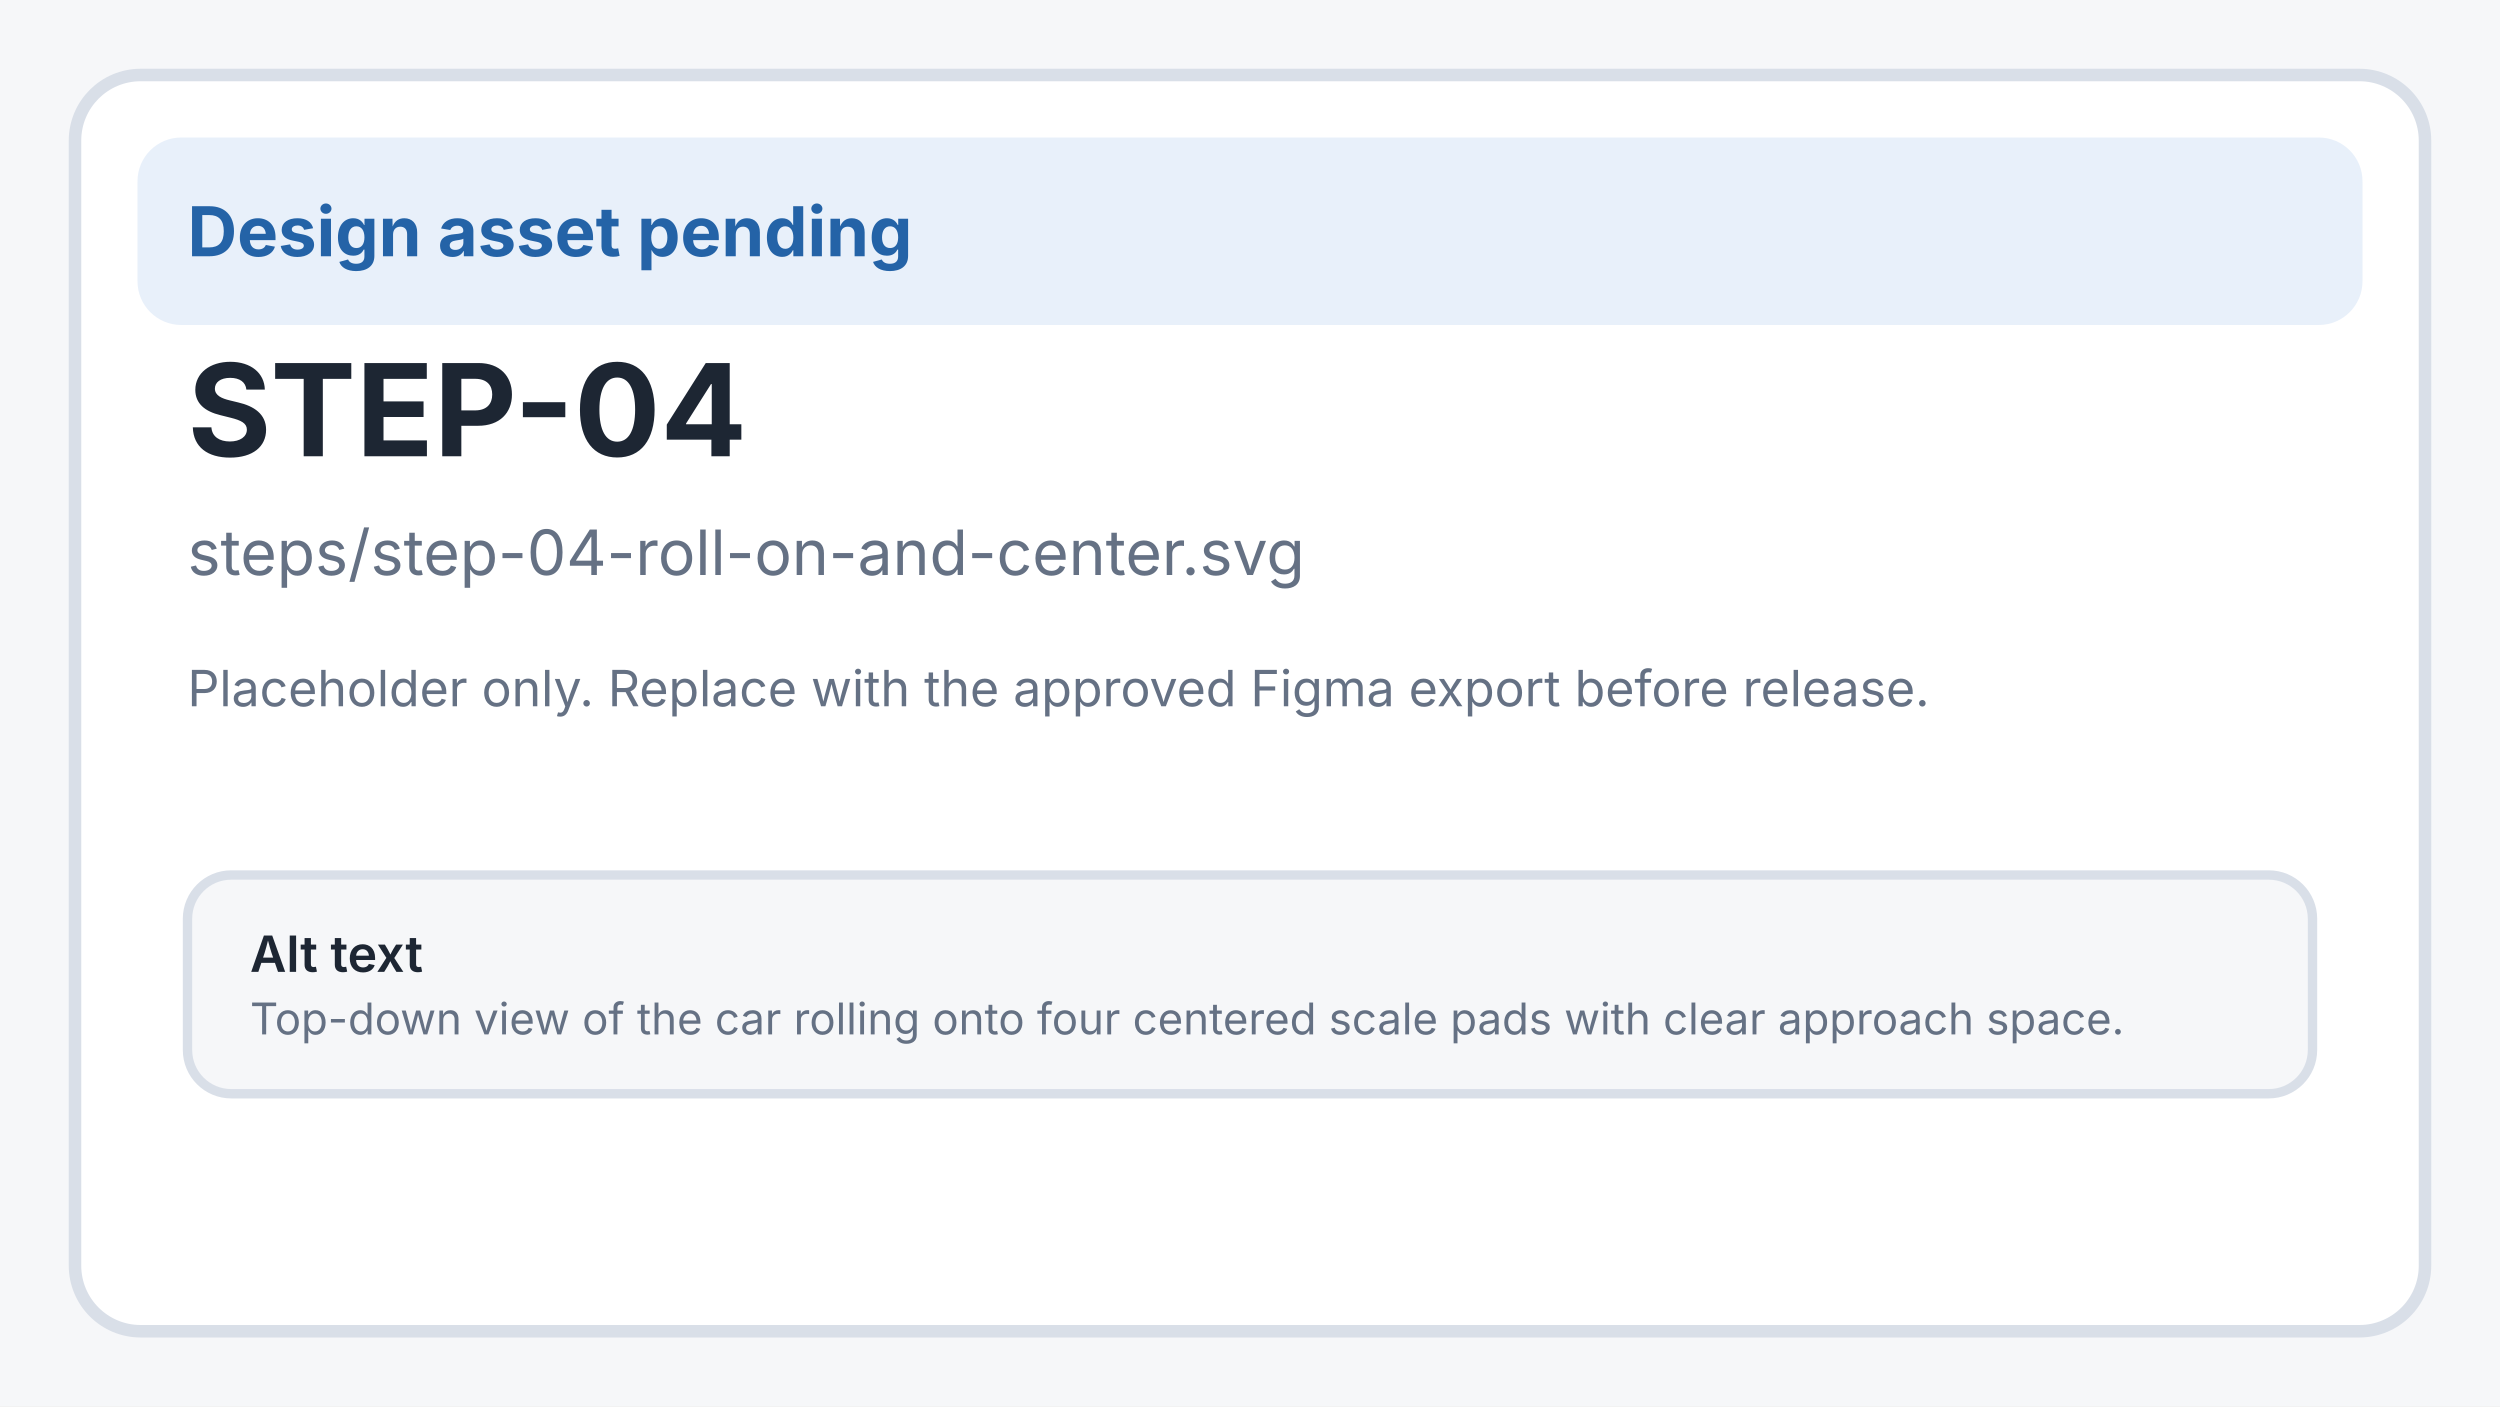
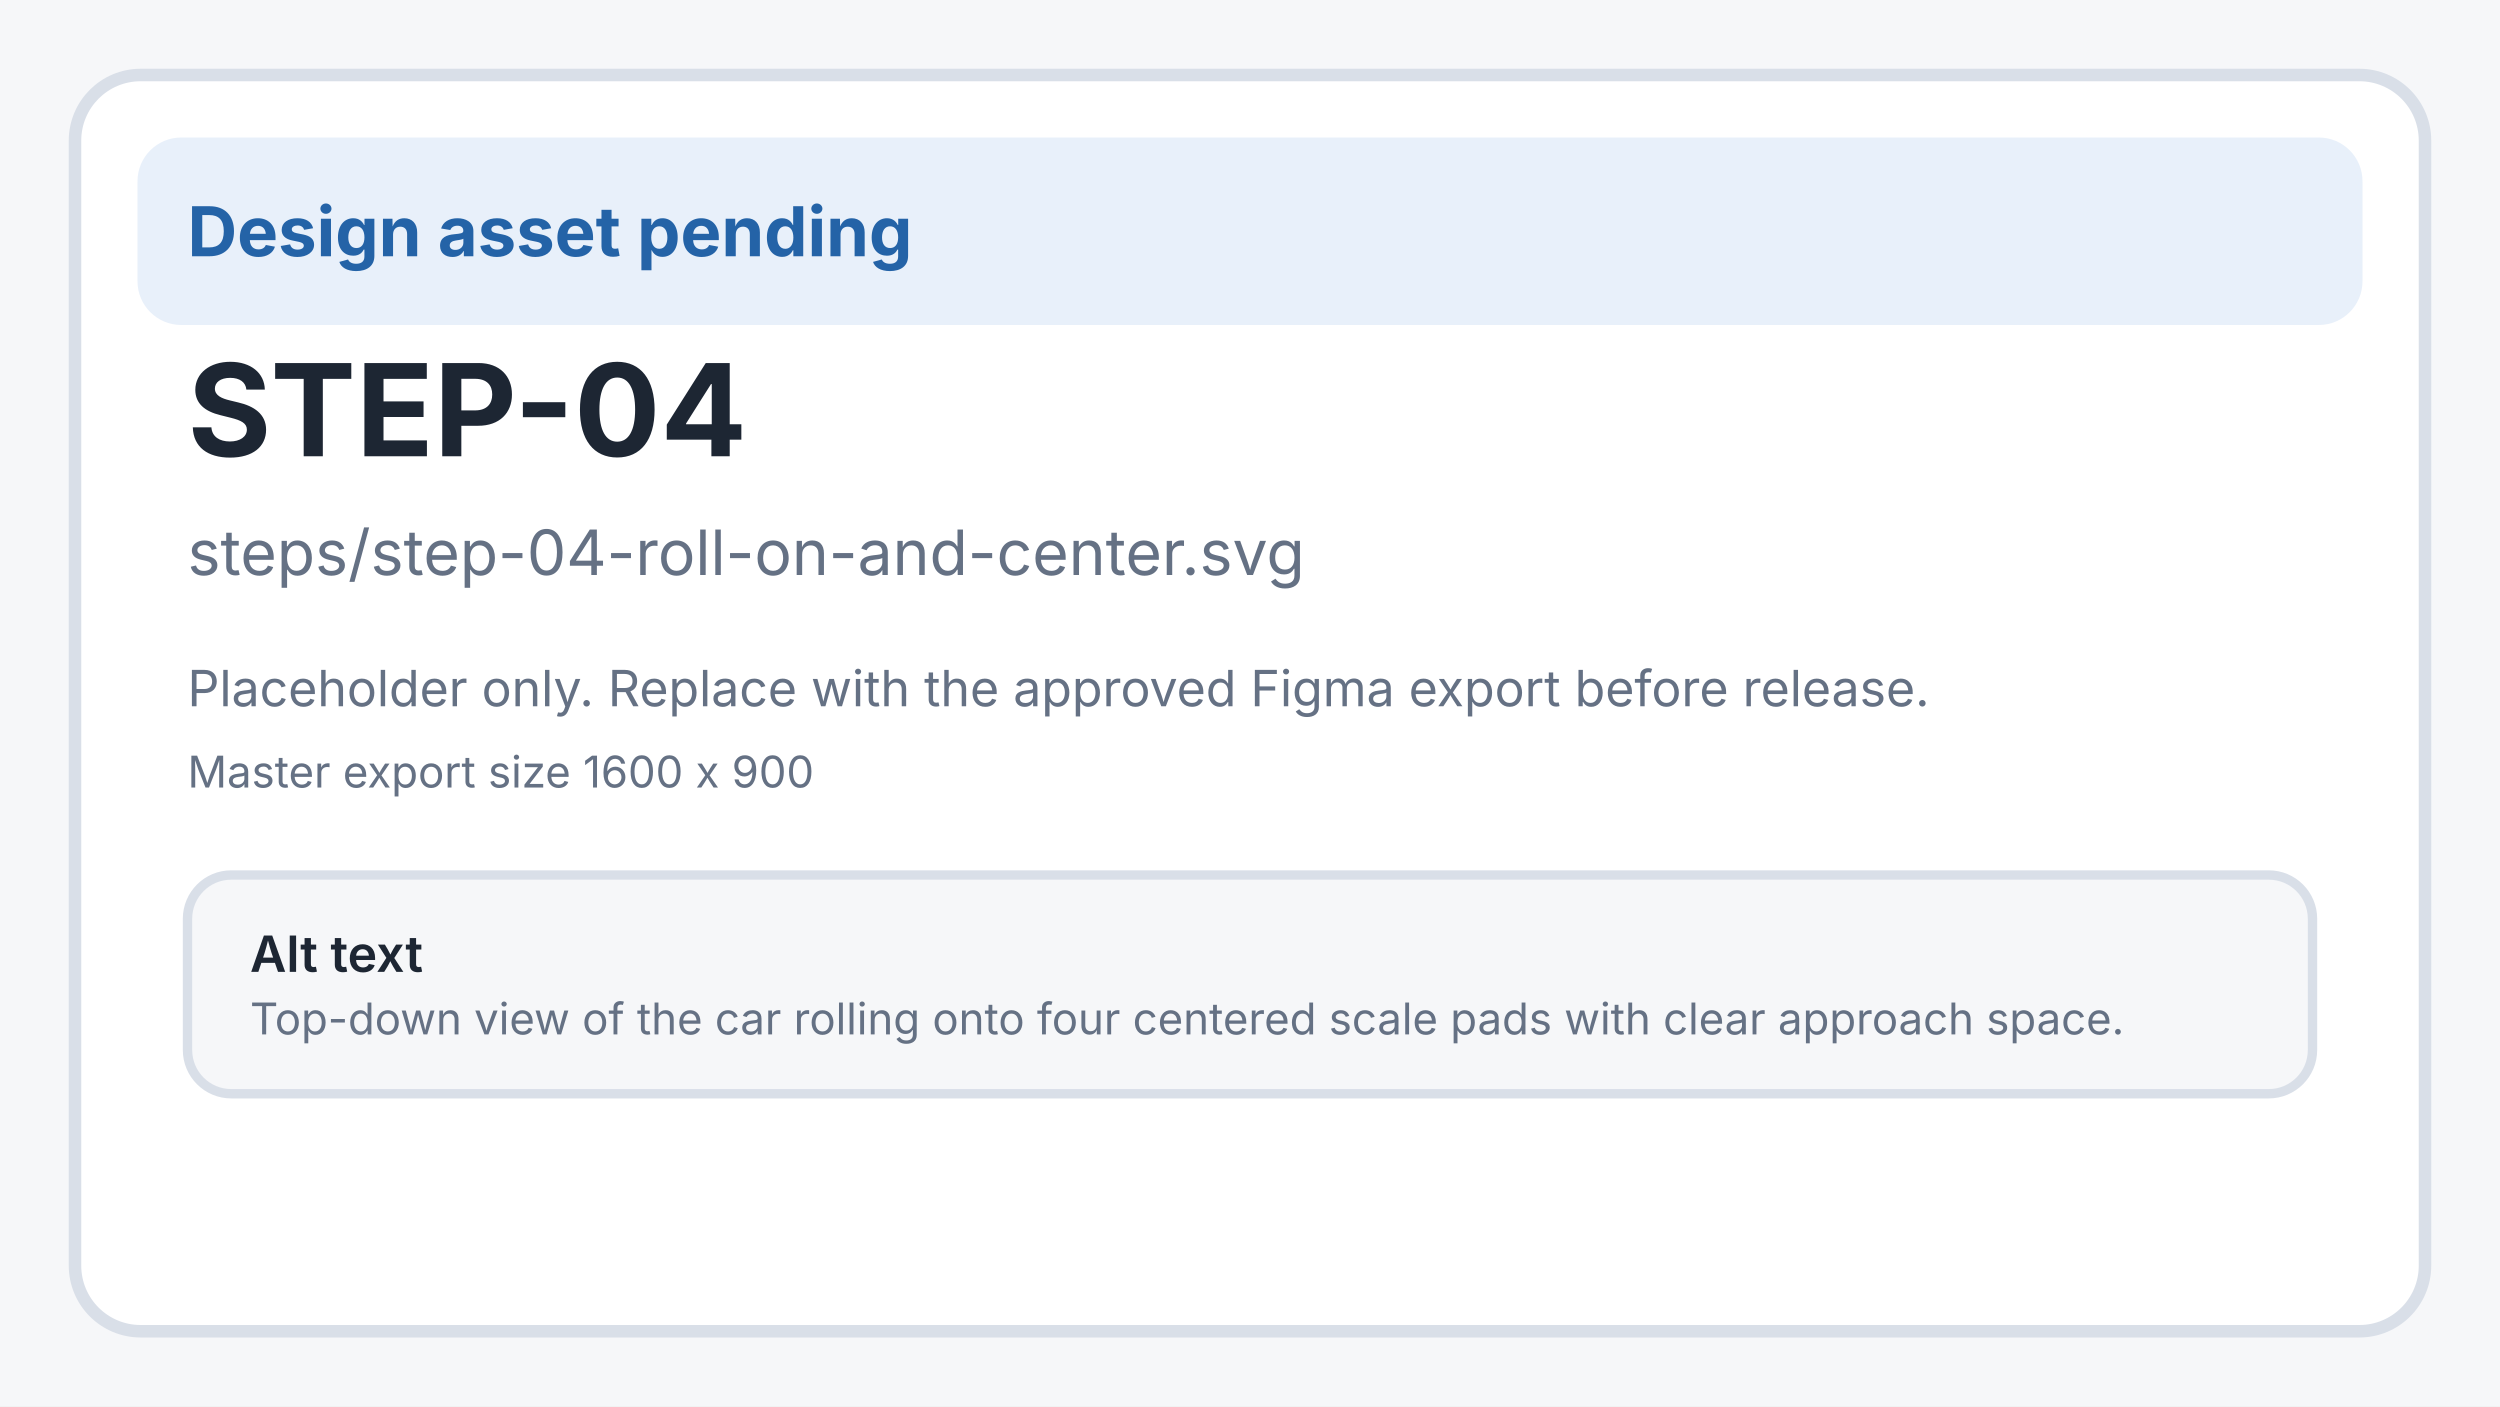
<svg xmlns="http://www.w3.org/2000/svg" viewBox="0 0 1600 900" role="img" aria-labelledby="title desc">
  <rect width="1600" height="900" fill="#F6F7F9" />
  <rect x="48" y="48" width="1504" height="804" rx="42" fill="#FFFFFF" stroke="#D9DFE8" stroke-width="8" />
  <rect x="88" y="88" width="1424" height="120" rx="28" fill="#E8F0FA" />
  <text x="120" y="164" fill="#2463A7" font-family="Inter, Segoe UI, sans-serif" font-size="44" font-weight="700">
    Design asset pending
  </text>
  <text x="120" y="292" fill="#1D2633" font-family="Inter, Segoe UI, sans-serif" font-size="82" font-weight="700">
    STEP-04
  </text>
  <text x="120" y="368" fill="#657184" font-family="Inter, Segoe UI, sans-serif" font-size="40">
    steps/step-04-roll-on-and-center.svg
  </text>
  <text x="120" y="452" fill="#657184" font-family="Inter, Segoe UI, sans-serif" font-size="32">
    Placeholder only. Replace with the approved Figma export before release.
  </text>
+   <text x="120" y="504" fill="#657184" font-family="Inter, Segoe UI, sans-serif" font-size="28">
+     Master export size 1600 x 900
+   </text>
  <g transform="translate(120 560)">
    <rect width="1360" height="140" rx="28" fill="#F6F7F9" stroke="#D9DFE8" stroke-width="6" />
    <text x="40" y="62" fill="#1D2633" font-family="Inter, Segoe UI, sans-serif" font-size="32" font-weight="600">
      Alt text
    </text>
    <text x="40" y="102" fill="#657184" font-family="Inter, Segoe UI, sans-serif" font-size="28">
      Top-down view of the car rolling onto four centered scale pads with clear approach space.
    </text>
  </g>
</svg>
